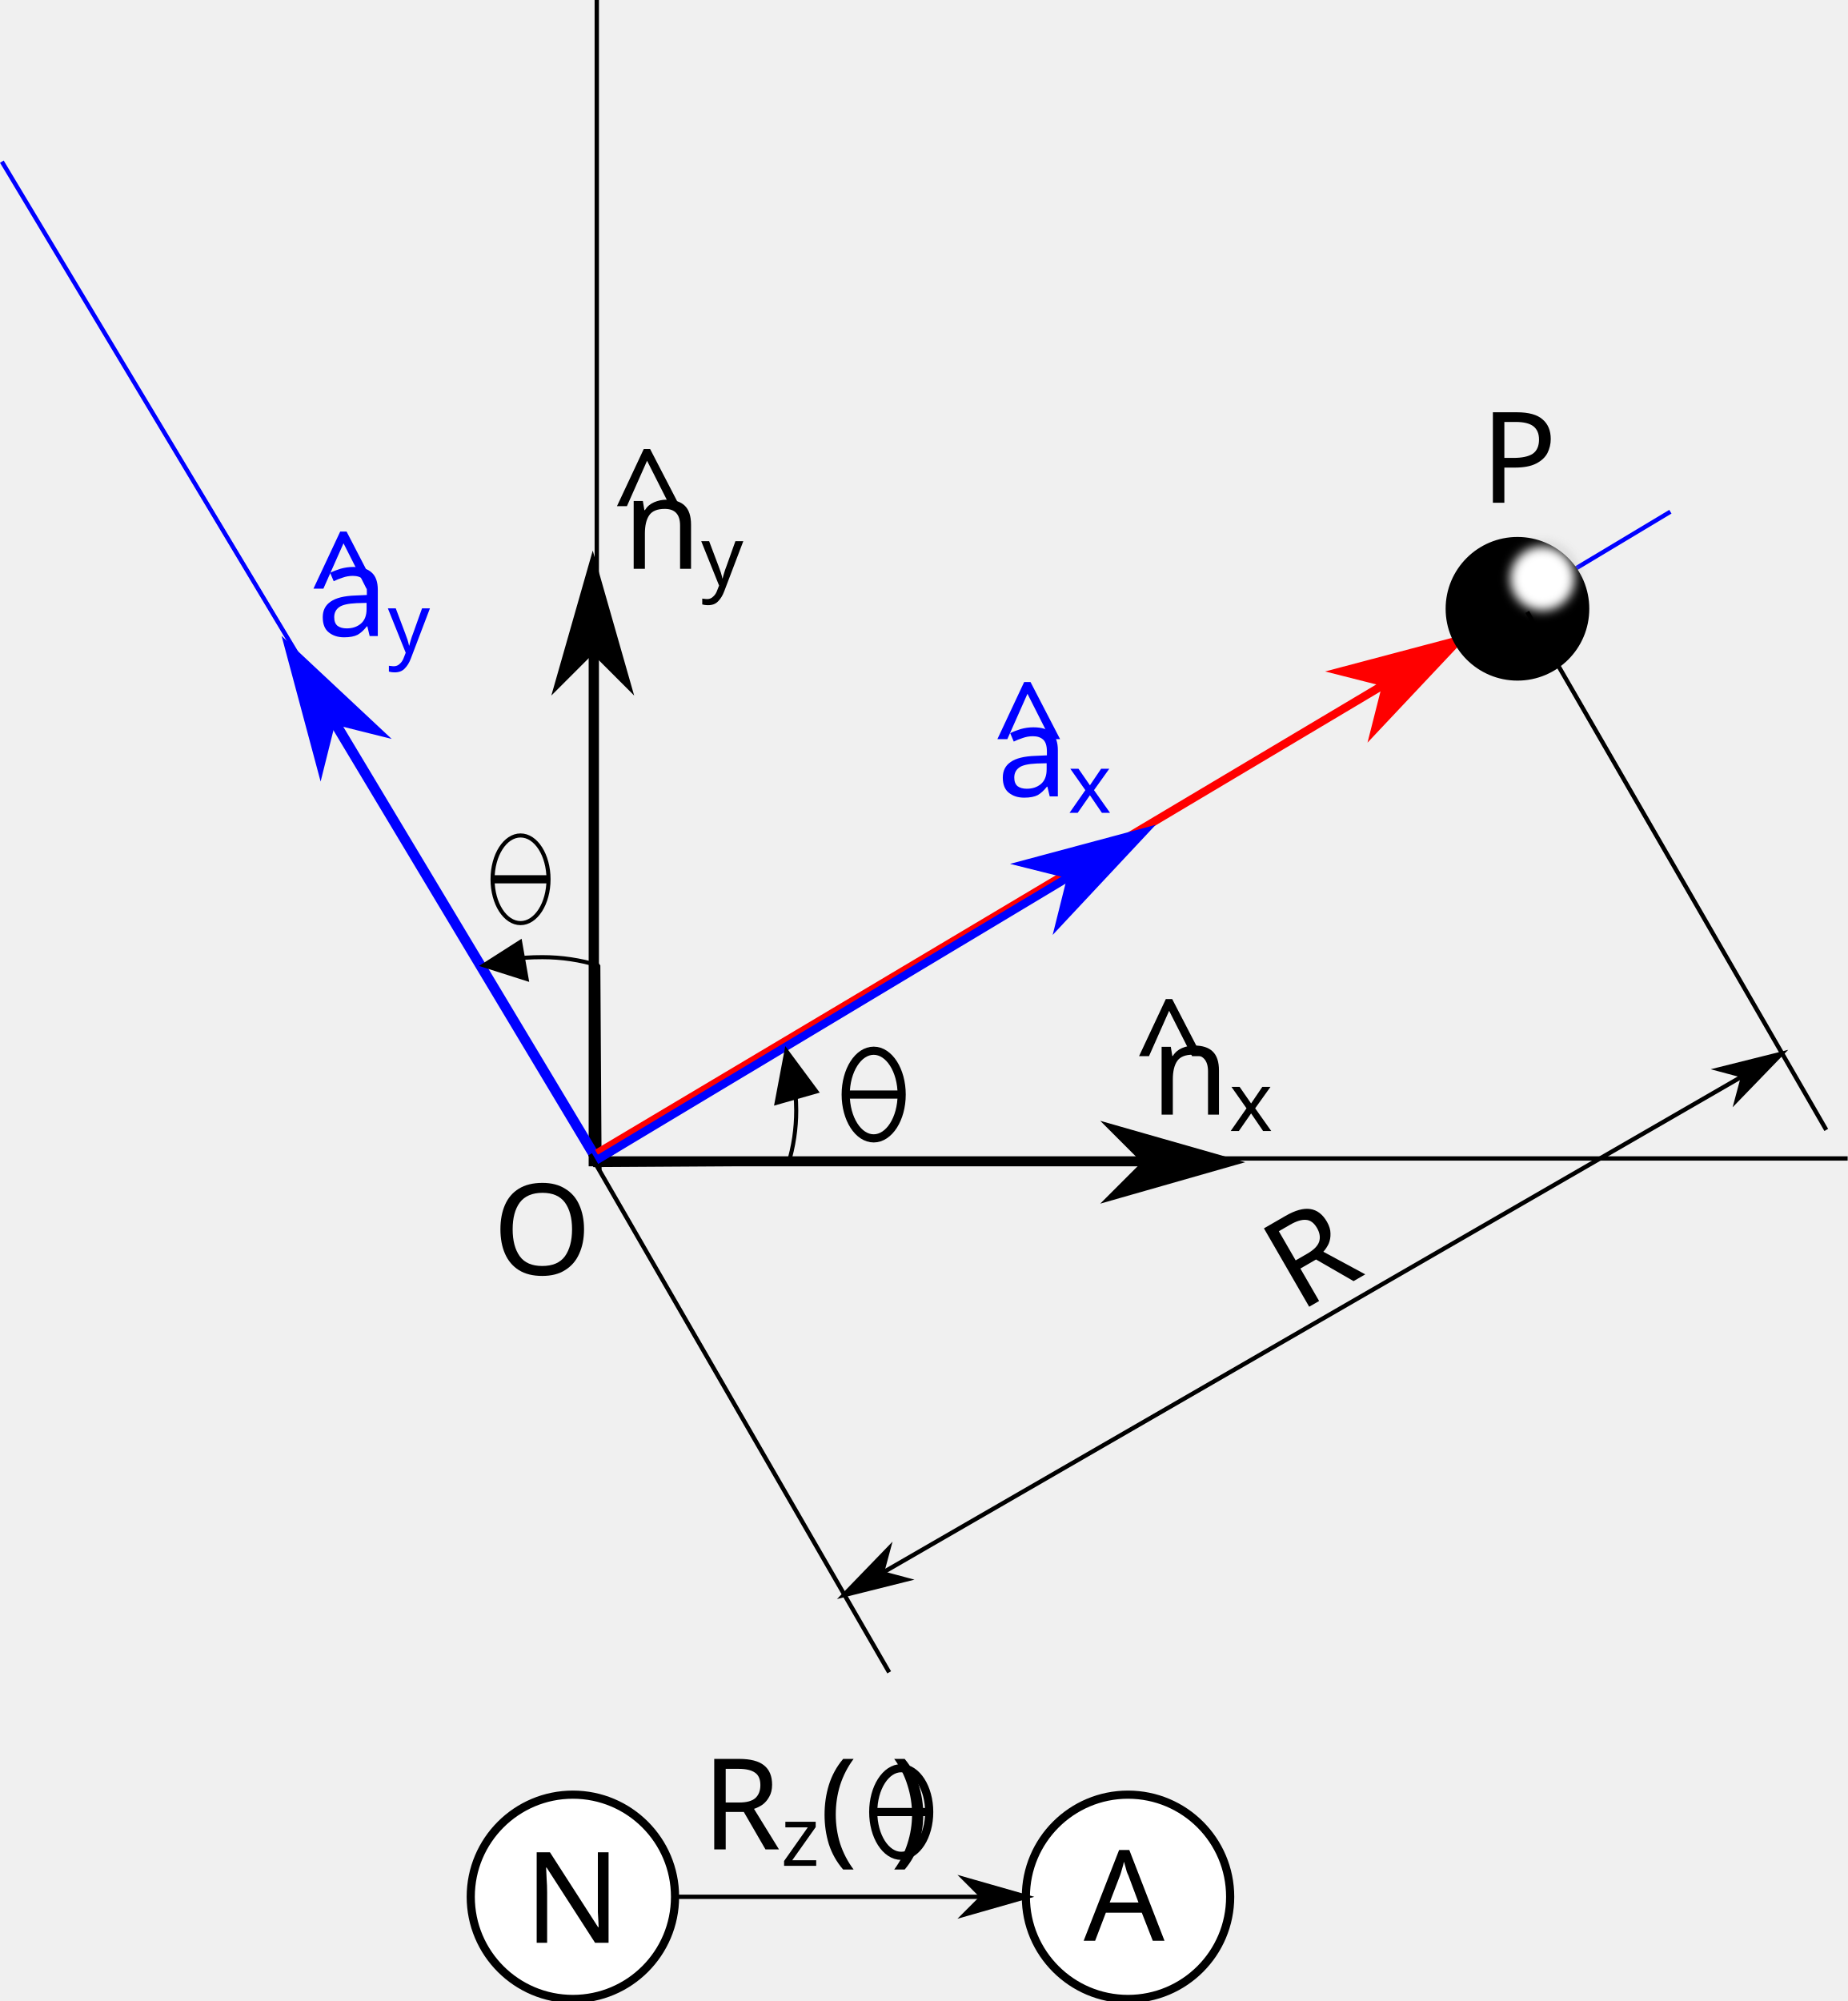
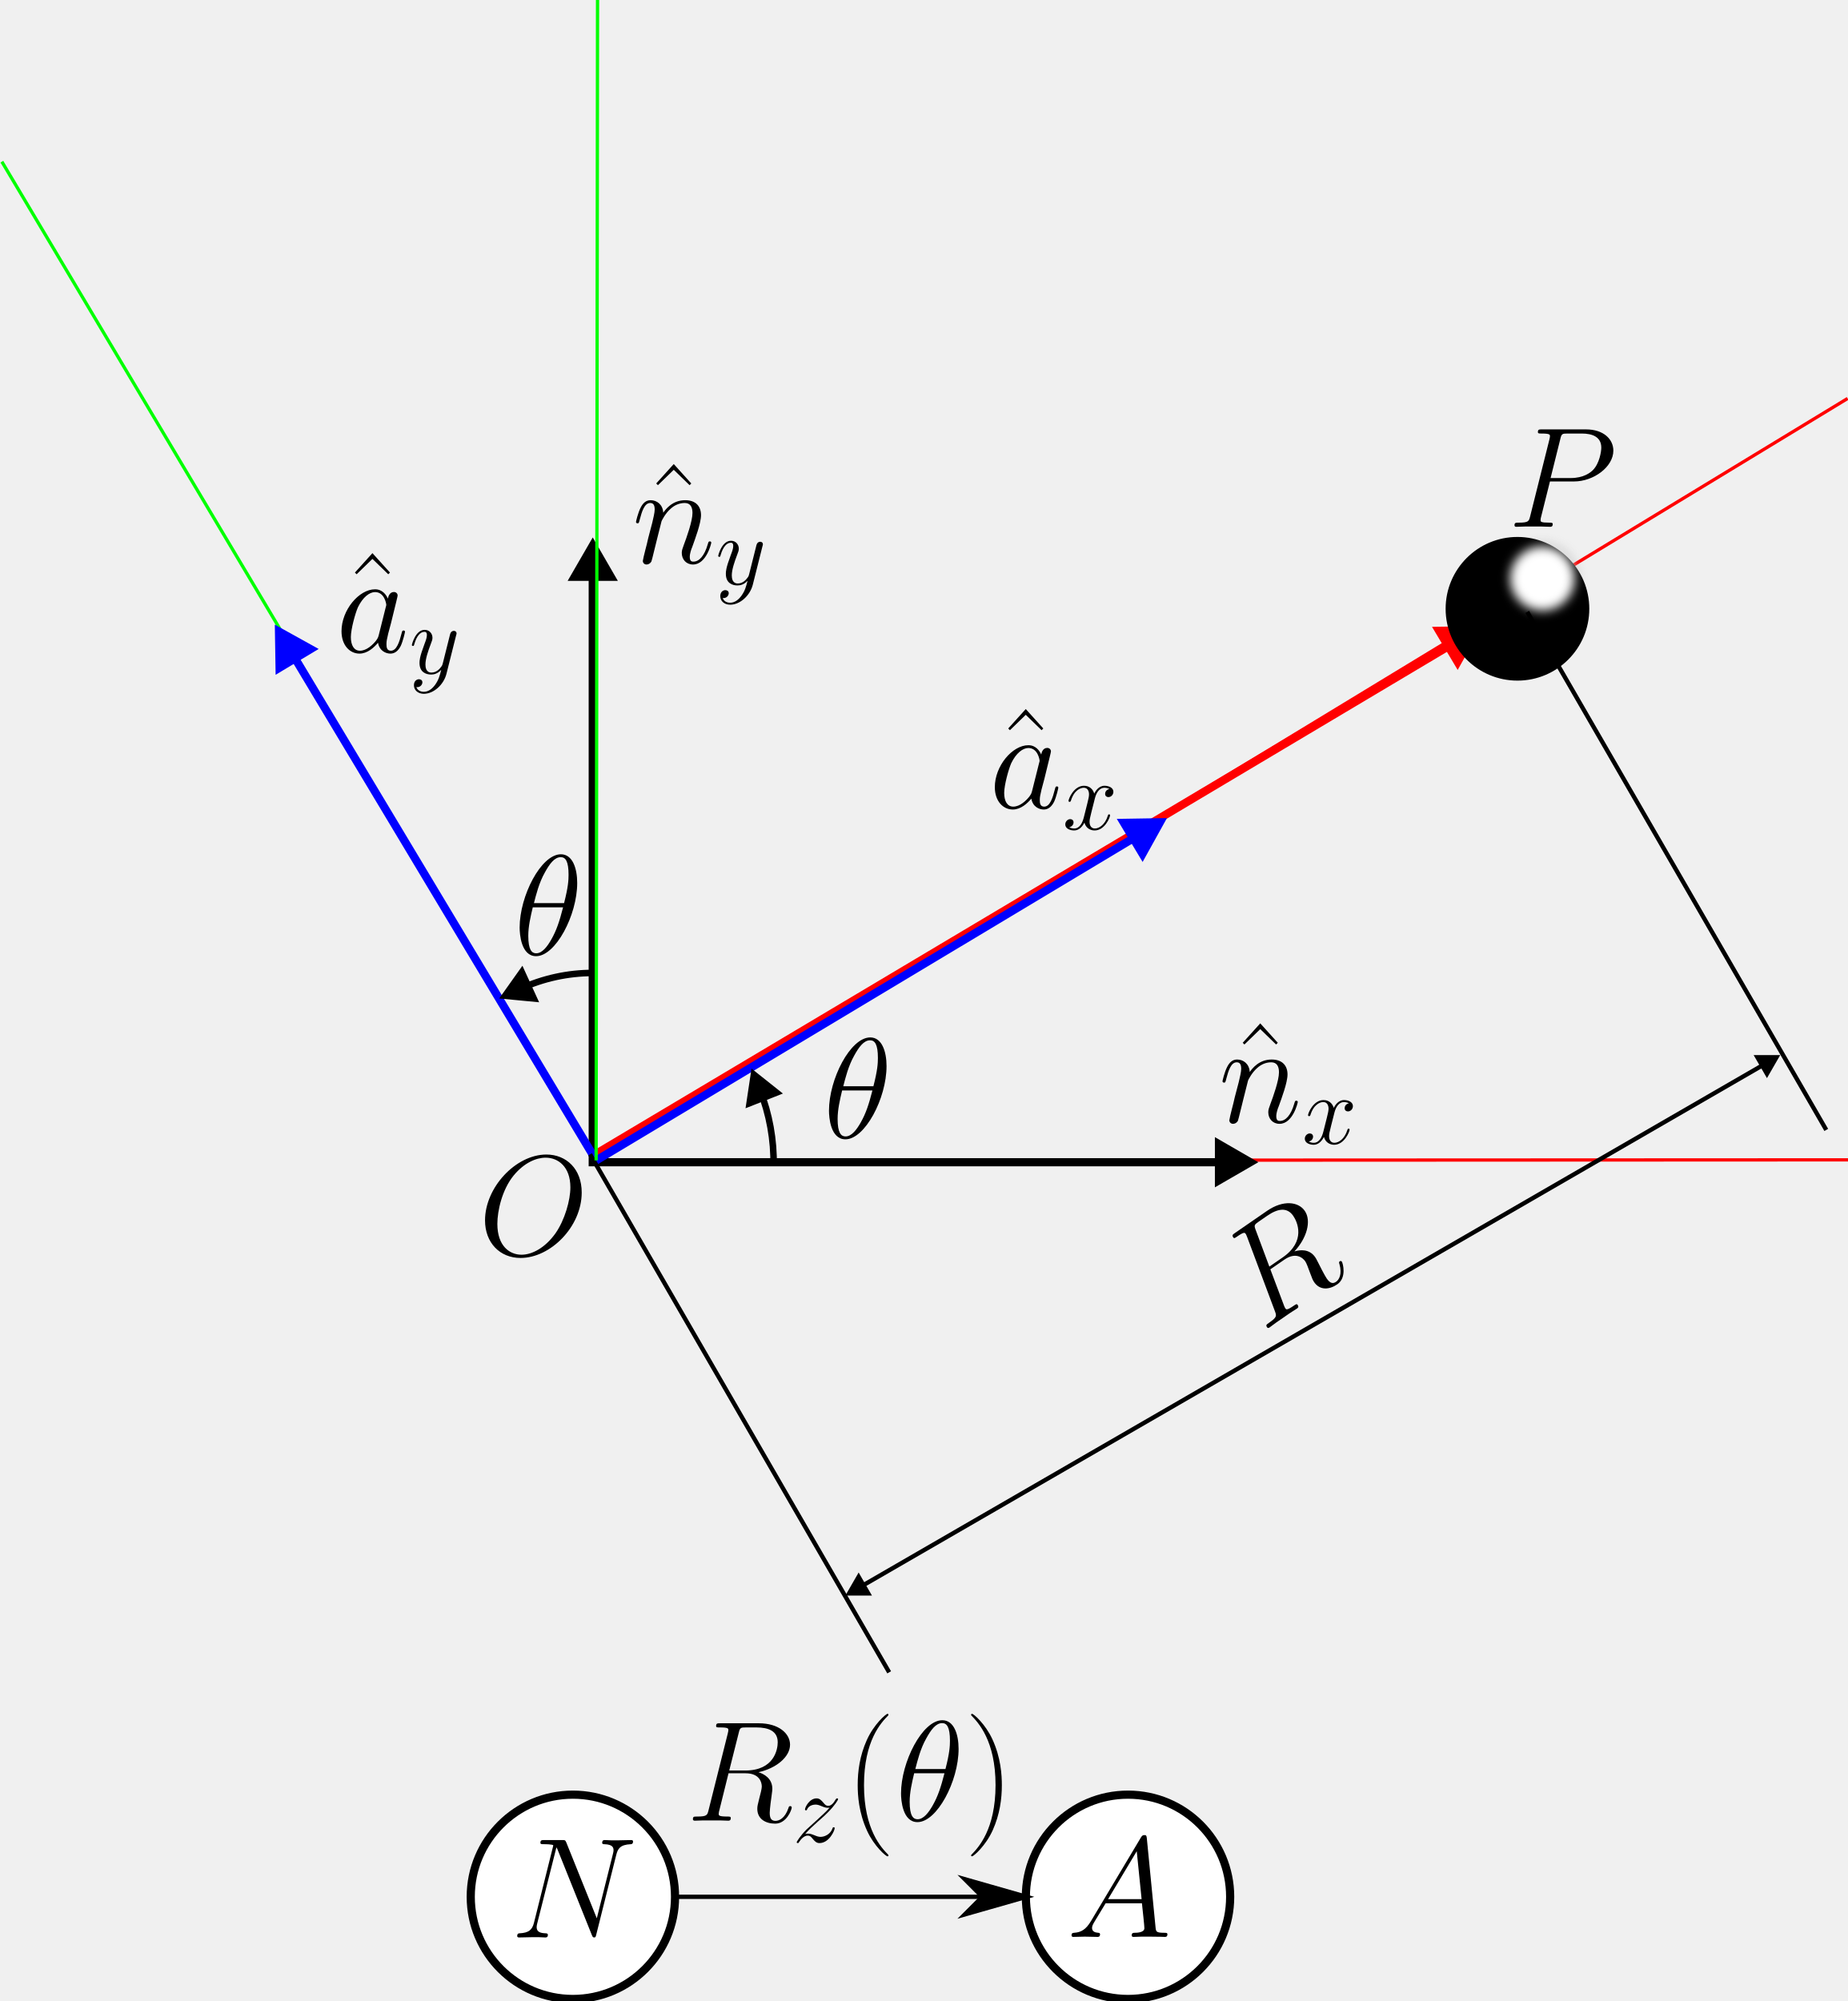
<svg xmlns="http://www.w3.org/2000/svg" width="113.249mm" height="122.641mm" viewBox="0 0 113.249 122.641" version="1.1" id="svg942">
  <defs id="defs936">
+     <marker style="overflow:visible" id="Triangle" refX="0" refY="0" orient="auto-start-reverse" markerWidth="1" markerHeight="1" viewBox="0 0 1 1" preserveAspectRatio="xMidYMid">
+       <path transform="scale(0.5)" style="fill:context-stroke;fill-rule:evenodd;stroke:context-stroke;stroke-width:1pt" d="M 5.77,0 -2.88,5 V -5 Z" id="path135" />
+     </marker>
    <marker style="overflow:visible" id="marker1120" refX="0" refY="0" orient="auto">
      <path transform="matrix(-0.8,0,0,-0.8,-10,0)" style="fill:#000000;fill-opacity:1;fill-rule:evenodd;stroke:#000000;stroke-width:1pt;stroke-opacity:1" d="M 0,0 5,-5 -12.5,0 5,5 Z" id="path1118" />
-     </marker>
-     <marker style="overflow:visible" id="marker3114" refX="0" refY="0" orient="auto">
-       <path transform="matrix(-0.8,0,0,-0.8,-10,0)" style="fill:#000000;fill-opacity:1;fill-rule:evenodd;stroke:#000000;stroke-width:1pt;stroke-opacity:1" d="M 0,0 5,-5 -12.5,0 5,5 Z" id="path3112" />
    </marker>
    <marker style="overflow:visible" id="marker3050" refX="0" refY="0" orient="auto">
      <path transform="matrix(0.8,0,0,0.8,10,0)" style="fill:#000000;fill-opacity:1;fill-rule:evenodd;stroke:#000000;stroke-width:1pt;stroke-opacity:1" d="M 0,0 5,-5 -12.5,0 5,5 Z" id="path3048" />
    </marker>
    <marker style="overflow:visible" id="marker2801" refX="0" refY="0" orient="auto">
      <path transform="matrix(-0.8,0,0,-0.8,-10,0)" style="fill:#0000ff;fill-opacity:1;fill-rule:evenodd;stroke:#0000ff;stroke-width:1pt;stroke-opacity:1" d="M 0,0 5,-5 -12.5,0 5,5 Z" id="path2799" />
    </marker>
    <marker style="overflow:visible" id="marker2791" refX="0" refY="0" orient="auto">
      <path transform="matrix(0.8,0,0,0.8,10,0)" style="fill:#0000ff;fill-opacity:1;fill-rule:evenodd;stroke:#0000ff;stroke-width:1pt;stroke-opacity:1" d="M 0,0 5,-5 -12.5,0 5,5 Z" id="path2789" />
    </marker>
-     <marker style="overflow:visible" id="Arrow1Lend" refX="0" refY="0" orient="auto">
-       <path transform="matrix(-0.8,0,0,-0.8,-10,0)" style="fill:#000000;fill-opacity:1;fill-rule:evenodd;stroke:#000000;stroke-width:1pt;stroke-opacity:1" d="M 0,0 5,-5 -12.5,0 5,5 Z" id="path1512" />
-     </marker>
-     <marker style="overflow:visible" id="marker1787" refX="0" refY="0" orient="auto">
-       <path transform="matrix(0.8,0,0,0.8,10,0)" style="fill:#000000;fill-opacity:1;fill-rule:evenodd;stroke:#000000;stroke-width:1pt;stroke-opacity:1" d="M 0,0 5,-5 -12.5,0 5,5 Z" id="path1785" />
-     </marker>
    <marker style="overflow:visible" id="Arrow1Lstart" refX="0" refY="0" orient="auto">
      <path transform="matrix(0.8,0,0,0.8,10,0)" style="fill:#000000;fill-opacity:1;fill-rule:evenodd;stroke:#000000;stroke-width:1pt;stroke-opacity:1" d="M 0,0 5,-5 -12.5,0 5,5 Z" id="path1509" />
    </marker>
    <marker style="overflow:visible" id="marker2416" refX="0" refY="0" orient="auto">
      <path transform="matrix(-0.8,0,0,-0.8,-10,0)" style="fill:#ff0000;fill-opacity:1;fill-rule:evenodd;stroke:#ff0000;stroke-width:1pt;stroke-opacity:1" d="M 0,0 5,-5 -12.5,0 5,5 Z" id="path2414" />
    </marker>
-     <filter style="color-interpolation-filters:sRGB" id="filter2408" x="-0.184" width="1.369" y="-0.184" height="1.369">
+     <filter style="color-interpolation-filters:sRGB" id="filter2408" x="-0.193" width="1.386" y="-0.193" height="1.386">
      <feGaussianBlur stdDeviation="0.523" id="feGaussianBlur2410" />
    </filter>
  </defs>
-   <g id="layer1" transform="translate(-18.82336,-73.65797)">
+   <g id="layer1" transform="translate(-18.8234, -73.658)">
+     <path style="fill:none;stroke:#ff0000;stroke-width:0.2;stroke-dasharray:none" d="m 55.363,144.781 76.761,-0.036" id="path4" />
+     <path style="fill:none;stroke:#ff0000;stroke-width:0.2;stroke-dasharray:none" d="M 55.402,144.66 132.073,98.079" id="path3" />
    <circle style="fill:#ffffff;stroke:#000000;stroke-width:0.5;stroke-linejoin:bevel;stroke-miterlimit:4;stroke-dasharray:none" id="path1112" cx="53.938" cy="189.913" r="6.261" />
-     <path id="path1070" style="fill:none;stroke:#000000;stroke-width:0.25;stroke-linejoin:bevel;stroke-miterlimit:4;stroke-dasharray:none" d="m 48.299,133.005 7.275,12.354 -0.078,-12.527 c -1.108,-0.338 -2.26,-0.509 -3.42,-0.509 -1.471,-2e-5 -2.411,0.145 -3.777,0.682 z" />
-     <path style="fill:none;stroke:#000000;stroke-width:0.265px;stroke-linecap:butt;stroke-linejoin:miter;stroke-opacity:1" d="M 55.402,73.658 V 144.66 H 132.073" id="path1505" />
-     <path style="fill:none;stroke:#000000;stroke-width:0.5;stroke-linecap:butt;stroke-linejoin:miter;stroke-miterlimit:4;stroke-dasharray:none;stroke-opacity:1;marker-start:url(#marker1787);marker-end:url(#Arrow1Lend)" d="m 55.155,108.373 v 36.518 h 39.021" id="path1507" />
-     <path id="path1064" style="fill:none;stroke:#000000;stroke-width:0.25;stroke-linejoin:bevel;stroke-miterlimit:4;stroke-dasharray:none" d="m 66.85,137.633 -11.664,7.43 11.955,-0.075 a 10.878,11.033 0 0 0 0.486,-3.261 10.878,11.033 0 0 0 -0.777,-4.094 z" />
-     <path style="fill:none;stroke:#0000ff;stroke-width:0.265px;stroke-linecap:butt;stroke-linejoin:miter;stroke-opacity:1" d="m 18.937,83.566 36.52,60.89 65.751,-39.435" id="path2785" />
-     <path style="fill:none;stroke:#ff0000;stroke-width:0.5;stroke-linecap:butt;stroke-linejoin:miter;stroke-miterlimit:4;stroke-dasharray:none;stroke-opacity:1;marker-end:url(#marker2416)" d="M 55.42,144.342 108.145,112.943" id="path3016" />
-     <path style="fill:none;stroke:#0000ff;stroke-width:0.5;stroke-linecap:butt;stroke-linejoin:miter;stroke-miterlimit:4;stroke-dasharray:none;stroke-opacity:1;marker-start:url(#marker2791);marker-end:url(#marker2801)" d="m 36.581,113.464 18.783,31.317 33.464,-20.07" id="path2787" />
+     <path style="fill:none;stroke:#000000;stroke-width:0.5;stroke-linecap:butt;stroke-linejoin:miter;stroke-miterlimit:4;stroke-dasharray:none;stroke-opacity:1;marker-start:url(#Triangle);marker-end:url(#Triangle)" d="m 55.155,108.373 v 36.518 h 39.021" id="path1507" />
+     <path style="fill:none;stroke:#ff0000;stroke-width:0.5;stroke-linecap:butt;stroke-linejoin:miter;stroke-miterlimit:4;stroke-dasharray:none;stroke-opacity:1;marker-end:url(#Triangle)" d="M 55.42,144.342 108.145,112.943" id="path3016" />
+     <path style="fill:none;stroke:#00ff00;stroke-width:0.2;stroke-dasharray:none" d="M 55.363,144.781 18.937,83.566" id="path2" />
+     <path style="fill:none;stroke:#0000ff;stroke-width:0.5;stroke-linecap:butt;stroke-linejoin:miter;stroke-miterlimit:4;stroke-dasharray:none;stroke-opacity:1;marker-start:url(#Triangle);marker-end:url(#Triangle)" d="m 36.581,113.464 18.783,31.317 33.464,-20.07" id="path2787" />
    <g id="g916" transform="matrix(0.5880029,0,0,0.5880029,31.88134,44.20566)">
      <circle style="opacity:1;mix-blend-mode:normal;fill:#000000;stroke:#000000;stroke-width:0.171" id="path1649" cx="135.974" cy="113.545" r="7.402" />
      <circle style="opacity:1;fill:#ffffff;stroke:#000000;stroke-width:0.118;filter:url(#filter2408)" id="path1651" cx="138.574" cy="110.383" r="3.407" />
    </g>
    <path style="fill:none;stroke:#000000;stroke-width:0.265px;stroke-linecap:butt;stroke-linejoin:miter;stroke-opacity:1" d="M 54.994,144.405 73.324,176.154" id="path3042" />
    <path style="fill:none;stroke:#000000;stroke-width:0.265px;stroke-linecap:butt;stroke-linejoin:miter;stroke-opacity:1" d="m 112.432,111.162 18.33,31.748" id="path3044" />
-     <path style="fill:none;stroke:#000000;stroke-width:0.265px;stroke-linecap:butt;stroke-linejoin:miter;stroke-opacity:1;marker-start:url(#marker3050);marker-end:url(#marker3114)" d="m 70.57,171.407 57.414,-33.148" id="path3046" />
-     <text xml:space="preserve" style="font-size:7.761px;line-height:1.25;font-family:sans-serif;stroke-width:0.265" x="8.173" y="182.683" id="text996" transform="rotate(-30)">
-       <tspan id="tspan994" x="8.173" y="182.683" style="stroke-width:0.265">R</tspan>
-     </text>
-     <text xml:space="preserve" style="font-size:7.761px;line-height:1.25;font-family:sans-serif;stroke-width:0.265" x="109.577" y="104.471" id="text1000">
-       <tspan id="tspan998" x="109.577" y="104.471" style="stroke-width:0.265">P</tspan>
-     </text>
-     <text xml:space="preserve" style="font-size:7.761px;line-height:1.25;font-family:sans-serif;stroke-width:0.265" x="49.027" y="151.782" id="text1004">
-       <tspan id="tspan1002" x="49.027" y="151.782" style="stroke-width:0.265">O</tspan>
-     </text>
-     <text xml:space="preserve" style="font-size:7.761px;line-height:1.25;font-family:sans-serif;stroke-width:0.265" x="89.369" y="141.97" id="text1008">
-       <tspan id="tspan1006" x="89.369" y="141.97" style="stroke-width:0.265">n<tspan style="font-size:65%;baseline-shift:sub" id="tspan1028">x</tspan>
-       </tspan>
-     </text>
-     <text xml:space="preserve" style="font-size:7.761px;line-height:1.25;font-family:sans-serif;stroke-width:0.265" x="57.008" y="108.519" id="text1012">
-       <tspan id="tspan1010" x="57.008" y="108.519" style="stroke-width:0.265">n<tspan style="font-size:65%;baseline-shift:sub" id="tspan1030">y</tspan>
-       </tspan>
-     </text>
-     <text xml:space="preserve" style="font-size:7.761px;line-height:1.25;font-family:sans-serif;fill:#0000ff;stroke-width:0.265" x="79.931" y="122.468" id="text1016">
-       <tspan id="tspan1014" x="79.931" y="122.468" style="fill:#0000ff;stroke-width:0.265">a<tspan style="font-size:65%;baseline-shift:sub" id="tspan1032">x</tspan>
-       </tspan>
-     </text>
-     <text xml:space="preserve" style="font-size:7.761px;line-height:1.25;font-family:sans-serif;fill:#0000ff;stroke-width:0.265" x="38.246" y="112.638" id="text1026">
-       <tspan id="tspan1024" x="38.246" y="112.638" style="fill:#0000ff;stroke-width:0.265">a<tspan style="font-size:65%;baseline-shift:sub" id="tspan1034">y</tspan>
-       </tspan>
-     </text>
-     <text xml:space="preserve" style="font-size:7.761px;line-height:1.25;font-family:sans-serif;stroke-width:0.265" x="88.344" y="140.466" id="text1038">
-       <tspan id="tspan1036" x="88.344" y="140.466" style="stroke-width:0.265">^</tspan>
-     </text>
-     <text xml:space="preserve" style="font-size:7.761px;line-height:1.25;font-family:sans-serif;stroke-width:0.265" x="56.343" y="106.756" id="text1042">
-       <tspan id="tspan1040" x="56.343" y="106.756" style="stroke-width:0.265">^</tspan>
-     </text>
-     <text xml:space="preserve" style="font-size:7.761px;line-height:1.25;font-family:sans-serif;fill:#0000ff;stroke-width:0.265" x="37.74" y="111.815" id="text1046">
-       <tspan id="tspan1044" x="37.74" y="111.815" style="fill:#0000ff;stroke-width:0.265">^</tspan>
-     </text>
-     <text xml:space="preserve" style="font-size:7.761px;line-height:1.25;font-family:sans-serif;fill:#0000ff;stroke-width:0.265" x="79.661" y="121.037" id="text1050">
-       <tspan id="tspan1048" x="79.661" y="121.037" style="fill:#0000ff;stroke-width:0.265">^</tspan>
-     </text>
-     <g id="g1094" transform="translate(26.52041,-5.963681)">
-       <ellipse style="fill:none;stroke:#000000;stroke-width:0.25;stroke-linejoin:bevel;stroke-miterlimit:4;stroke-dasharray:none" id="path1084" cx="24.209" cy="133.513" rx="1.715" ry="2.686" />
-       <path style="fill:none;stroke:#000000;stroke-width:0.5;stroke-linecap:butt;stroke-linejoin:miter;stroke-opacity:1;stroke-miterlimit:4;stroke-dasharray:none" d="m 22.495,133.513 h 3.429" id="path1086" />
+     <path style="fill:none;stroke:#000000;stroke-width:0.265px;stroke-linecap:butt;stroke-linejoin:miter;stroke-opacity:1;marker-start:url(#Triangle);marker-end:url(#Triangle)" d="m 71.454,170.978 55.672,-32.183" id="path3046" />
+     <circle style="fill:#ffffff;stroke:#000000;stroke-width:0.5;stroke-linejoin:bevel;stroke-miterlimit:4;stroke-dasharray:none" id="circle1114" cx="87.964" cy="189.913" r="6.261" />
+     <path style="fill:none;stroke:#000000;stroke-width:0.265px;stroke-linecap:butt;stroke-linejoin:miter;stroke-opacity:1;marker-end:url(#marker1120)" d="M 60.199,189.913 H 81.703" id="path1116" />
+     <path style="fill:none;stroke:#00ff00;stroke-width:0.2;stroke-dasharray:none" d="m 55.363,144.781 0.086,-71.123" id="path5" />
+     <g transform="translate(77.98029,149.121)" id="g6">
+       <g fill="#000000" fill-opacity="1" id="g2" transform="matrix(0.352778,0,0,0.352778,-9.395468,-12.49788)">
+         <g id="use1" transform="translate(1.993,19.205)">
+           <path d="m 10.984,-12.469 c 0,-2.531 -0.797,-4.984 -2.828,-4.984 -3.469,0 -7.172,7.266 -7.172,12.719 0,1.141 0.25,4.984 2.859,4.984 3.375,0 7.141,-7.094 7.141,-12.719 z m -7.516,3.5 c 0.375,-1.469 0.891,-3.547 1.891,-5.312 0.812,-1.484 1.672,-2.672 2.766,-2.672 0.828,0 1.359,0.703 1.359,3.078 0,0.891 -0.062,2.125 -0.781,4.906 z m 5.062,0.734 c -0.625,2.438 -1.141,4 -2.031,5.562 C 5.781,-1.406 4.906,-0.25 3.859,-0.25 c -0.766,0 -1.375,-0.594 -1.375,-3.047 0,-1.609 0.391,-3.297 0.781,-4.938 z m 0,0" id="path6" />
+         </g>
+       </g>
+       <g fill="#000000" fill-opacity="1" id="g54" transform="matrix(0.352778,0,0,0.352778,-28.356,-23.72252)">
+         <g id="g53" transform="translate(1.993,19.205)">
+           <path d="m 10.984,-12.469 c 0,-2.531 -0.797,-4.984 -2.828,-4.984 -3.469,0 -7.172,7.266 -7.172,12.719 0,1.141 0.25,4.984 2.859,4.984 3.375,0 7.141,-7.094 7.141,-12.719 z m -7.516,3.5 c 0.375,-1.469 0.891,-3.547 1.891,-5.312 0.812,-1.484 1.672,-2.672 2.766,-2.672 0.828,0 1.359,0.703 1.359,3.078 0,0.891 -0.062,2.125 -0.781,4.906 z m 5.062,0.734 c -0.625,2.438 -1.141,4 -2.031,5.562 C 5.781,-1.406 4.906,-0.25 3.859,-0.25 c -0.766,0 -1.375,-0.594 -1.375,-3.047 0,-1.609 0.391,-3.297 0.781,-4.938 z m 0,0" id="path53" />
+         </g>
+       </g>
    </g>
-     <g id="g1098" style="stroke-width:0.5;stroke-miterlimit:4;stroke-dasharray:none">
-       <ellipse style="fill:none;stroke:#000000;stroke-width:0.5;stroke-linejoin:bevel;stroke-miterlimit:4;stroke-dasharray:none" id="ellipse1088" cx="72.375" cy="140.743" rx="1.715" ry="2.686" />
-       <path style="fill:none;stroke:#000000;stroke-width:0.5;stroke-linecap:butt;stroke-linejoin:miter;stroke-opacity:1;stroke-miterlimit:4;stroke-dasharray:none" d="m 70.66,140.743 h 3.429" id="path1090" />
+     <g transform="translate(111.6542,99.97531)" id="g9">
+       <g fill="#000000" fill-opacity="1" id="g8" transform="matrix(0.352778,0,0,0.352778,-1.1165,-0.708422)">
+         <g id="g7" transform="translate(1.993,18.93)">
+           <path d="M 7.328,-7.875 H 11.5 c 3.422,0 6.844,-2.531 6.844,-5.359 0,-1.938 -1.641,-3.688 -4.766,-3.688 h -7.656 c -0.469,0 -0.688,0 -0.688,0.469 0,0.25 0.219,0.25 0.594,0.25 1.5,0 1.5,0.188 1.5,0.469 0,0.047 0,0.203 -0.094,0.562 l -3.344,13.344 c -0.219,0.859 -0.266,1.109 -2,1.109 -0.484,0 -0.719,0 -0.719,0.453 C 1.172,0 1.391,0 1.531,0 2,0 2.5,-0.047 2.969,-0.047 H 5.875 C 6.344,-0.047 6.859,0 7.328,0 7.531,0 7.812,0 7.812,-0.469 c 0,-0.25 -0.234,-0.25 -0.594,-0.25 -1.5,0 -1.516,-0.172 -1.516,-0.422 0,-0.125 0.016,-0.297 0.047,-0.422 z M 9.125,-15.234 c 0.219,-0.922 0.312,-0.969 1.281,-0.969 h 2.453 c 1.859,0 3.391,0.594 3.391,2.453 0,0.641 -0.312,2.75 -1.453,3.891 -0.422,0.438 -1.609,1.391 -3.875,1.391 H 7.438 Z m 0,0" id="path7" />
+         </g>
+       </g>
    </g>
-     <path style="fill:#000000;stroke:#000000;stroke-width:0.265px;stroke-linecap:butt;stroke-linejoin:miter;stroke-opacity:1" d="m 67.03,138.097 -0.593,3.14 2.411,-0.687 z" id="path1100" />
-     <path style="fill:#000000;stroke:#000000;stroke-width:0.265px;stroke-linecap:butt;stroke-linejoin:miter;stroke-opacity:1" d="m 48.492,132.82 2.6,0.826 -0.393,-2.235 z" id="path1102" />
-     <text xml:space="preserve" style="font-size:7.761px;line-height:1.25;font-family:sans-serif;stroke-width:0.265" x="50.968" y="192.73" id="text1106">
-       <tspan id="tspan1104" x="50.968" y="192.73" style="stroke-width:0.265">N</tspan>
-     </text>
-     <circle style="fill:#ffffff;stroke:#000000;stroke-width:0.5;stroke-linejoin:bevel;stroke-miterlimit:4;stroke-dasharray:none" id="circle1114" cx="87.964" cy="189.913" r="6.261" />
-     <text xml:space="preserve" style="font-size:7.761px;line-height:1.25;font-family:sans-serif;stroke-width:0.265" x="85.248" y="192.604" id="text1110">
-       <tspan id="tspan1108" x="85.248" y="192.604" style="stroke-width:0.265">A</tspan>
-     </text>
-     <path style="fill:none;stroke:#000000;stroke-width:0.265px;stroke-linecap:butt;stroke-linejoin:miter;stroke-opacity:1;marker-end:url(#marker1120)" d="M 60.199,189.913 H 81.703" id="path1116" />
-     <text xml:space="preserve" style="font-size:7.761px;line-height:1.25;font-family:sans-serif;stroke-width:0.265" x="61.852" y="187.007" id="text1190">
-       <tspan id="tspan1188" x="61.852" y="187.007" style="stroke-width:0.265">R<tspan style="font-size:65%;baseline-shift:sub" id="tspan1192">z</tspan>( )</tspan>
-     </text>
-     <g id="g1198" transform="translate(1.6872,43.97355)" style="stroke-width:0.5;stroke-miterlimit:4;stroke-dasharray:none">
-       <ellipse style="fill:none;stroke:#000000;stroke-width:0.5;stroke-linejoin:bevel;stroke-miterlimit:4;stroke-dasharray:none" id="ellipse1194" cx="72.375" cy="140.743" rx="1.715" ry="2.686" />
-       <path style="fill:none;stroke:#000000;stroke-width:0.5;stroke-linecap:butt;stroke-linejoin:miter;stroke-opacity:1;stroke-miterlimit:4;stroke-dasharray:none" d="m 70.66,140.743 h 3.429" id="path1196" />
+     <g transform="rotate(-34.59454,287.688,-74.4769)" id="g12">
+       <g fill="#000000" fill-opacity="1" id="g11" transform="matrix(0.352778,0,0,0.352778,-1.1165,-0.708422)">
+         <g id="g10" transform="translate(1.993,18.93)">
+           <path d="m 9.125,-15.234 c 0.219,-0.922 0.312,-0.969 1.281,-0.969 h 1.781 c 2.141,0 3.719,0.641 3.719,2.578 0,1.266 -0.641,4.906 -5.625,4.906 H 7.484 Z m 3.438,6.812 c 3.078,-0.672 5.484,-2.656 5.484,-4.781 0,-1.938 -1.969,-3.719 -5.406,-3.719 h -6.719 c -0.5,0 -0.719,0 -0.719,0.469 0,0.25 0.172,0.25 0.641,0.25 1.484,0 1.484,0.188 1.484,0.469 0,0.047 0,0.203 -0.094,0.562 l -3.344,13.344 C 3.672,-0.969 3.625,-0.719 1.906,-0.719 c -0.562,0 -0.734,0 -0.734,0.469 0,0.25 0.266,0.25 0.344,0.25 0.438,0 0.969,-0.047 1.438,-0.047 H 5.875 C 6.312,-0.047 6.844,0 7.281,0 7.484,0 7.75,0 7.75,-0.469 c 0,-0.25 -0.219,-0.25 -0.594,-0.25 -1.5,0 -1.5,-0.203 -1.5,-0.453 0,-0.016 0,-0.188 0.047,-0.391 l 1.656,-6.672 h 2.969 c 2.359,0 2.812,1.5 2.812,2.312 0,0.375 -0.25,1.344 -0.422,1.984 -0.281,1.141 -0.359,1.406 -0.359,1.875 0,1.766 1.438,2.578 3.109,2.578 2,0 2.875,-2.453 2.875,-2.797 0,-0.172 -0.125,-0.25 -0.281,-0.25 -0.188,0 -0.25,0.156 -0.297,0.344 -0.594,1.766 -1.609,2.219 -2.234,2.219 -0.609,0 -1.016,-0.281 -1.016,-1.391 0,-0.594 0.297,-2.859 0.328,-2.984 0.125,-0.906 0.125,-1.016 0.125,-1.203 0,-1.812 -1.469,-2.578 -2.406,-2.875 z m 0,0" id="path9" />
+         </g>
+       </g>
    </g>
+     <g transform="translate(48.55354,144.4188)" id="g15">
+       <g fill="#000000" fill-opacity="1" id="g14" transform="matrix(0.352778,0,0,0.352778,-1.12201,-0.521009)">
+         <g id="g13" transform="translate(1.993,18.93)">
+           <path d="m 17.984,-10.859 c 0,-4.078 -2.672,-6.594 -6.141,-6.594 -5.297,0 -10.656,5.703 -10.656,11.438 0,3.891 2.578,6.531 6.172,6.531 5.203,0 10.625,-5.422 10.625,-11.375 z m -10.469,10.812 c -2.031,0 -4.188,-1.484 -4.188,-5.359 0,-2.25 0.812,-5.938 2.844,-8.422 1.812,-2.188 3.891,-3.078 5.547,-3.078 2.188,0 4.297,1.594 4.297,5.156 0,2.203 -0.953,5.656 -2.609,8.016 -1.812,2.516 -4.062,3.688 -5.891,3.688 z m 0,0" id="path12" />
+         </g>
+       </g>
+     </g>
+     <g transform="translate(39.75585,107.5595)" id="g17">
+       <g fill="#000000" fill-opacity="1" id="g4" transform="matrix(0.352778,0,0,0.352778,-1.05035,-0.706217)">
+         <g id="use3" transform="translate(2.679,19.205)">
+           <path d="m 5.672,-17.203 -3.047,3.375 0.297,0.297 2.75,-2.672 2.75,2.672 0.297,-0.297 z m 0,0" id="path15" />
+         </g>
+       </g>
+       <g fill="#000000" fill-opacity="1" id="g5" transform="matrix(0.352778,0,0,0.352778,-1.05035,-0.706217)">
+         <g id="use4" transform="translate(1.993,19.207)">
+           <path d="m 7.453,-2.953 c -0.125,0.422 -0.125,0.469 -0.469,0.953 -0.547,0.688 -1.625,1.75 -2.797,1.75 -1.016,0 -1.578,-0.922 -1.578,-2.375 0,-1.359 0.766,-4.141 1.234,-5.188 0.844,-1.734 2,-2.625 2.969,-2.625 1.641,0 1.953,2.031 1.953,2.234 0,0.031 -0.062,0.344 -0.094,0.391 z m 1.594,-6.344 c -0.281,-0.641 -0.938,-1.625 -2.234,-1.625 -2.797,0 -5.828,3.609 -5.828,7.281 0,2.453 1.438,3.891 3.125,3.891 1.375,0 2.531,-1.062 3.219,-1.891 C 7.578,-0.172 8.75,0.25 9.484,0.25 c 0.75,0 1.344,-0.453 1.797,-1.344 0.391,-0.844 0.734,-2.344 0.734,-2.453 0,-0.125 -0.094,-0.219 -0.25,-0.219 -0.219,0 -0.25,0.125 -0.344,0.5 C 11.047,-1.812 10.578,-0.25 9.562,-0.25 c -0.719,0 -0.766,-0.641 -0.766,-1.141 0,-0.562 0.078,-0.844 0.297,-1.812 0.172,-0.609 0.297,-1.156 0.5,-1.875 0.906,-3.719 1.141,-4.609 1.141,-4.766 0,-0.344 -0.281,-0.609 -0.641,-0.609 -0.797,0 -1,0.859 -1.047,1.156 z m 0,0" id="path16" />
+         </g>
+       </g>
+       <g fill="#000000" fill-opacity="1" id="g16" transform="matrix(0.352778,0,0,0.352778,-1.05035,-0.706217)">
+         <g id="use5" transform="translate(14.733,22.925)">
+           <path d="m 4.531,1.922 c -0.469,0.656 -1.141,1.25 -1.984,1.25 -0.203,0 -1.031,-0.031 -1.297,-0.828 0.062,0.016 0.141,0.016 0.172,0.016 0.531,0 0.875,-0.453 0.875,-0.844 0,-0.391 -0.328,-0.531 -0.594,-0.531 -0.281,0 -0.875,0.203 -0.875,1.047 0,0.875 0.734,1.484 1.719,1.484 1.719,0 3.469,-1.594 3.938,-3.5 l 1.688,-6.719 c 0.031,-0.078 0.062,-0.188 0.062,-0.281 0,-0.266 -0.203,-0.438 -0.469,-0.438 -0.156,0 -0.516,0.062 -0.656,0.594 L 5.844,-1.781 C 5.75,-1.469 5.75,-1.422 5.609,-1.234 5.266,-0.75 4.703,-0.172 3.875,-0.172 c -0.969,0 -1.047,-0.953 -1.047,-1.406 0,-0.984 0.453,-2.312 0.922,-3.547 0.188,-0.5 0.297,-0.75 0.297,-1.094 0,-0.719 -0.516,-1.375 -1.359,-1.375 -1.578,0 -2.219,2.5 -2.219,2.641 0,0.062 0.062,0.156 0.188,0.156 0.156,0 0.172,-0.078 0.234,-0.312 C 1.312,-6.562 1.969,-7.25 2.641,-7.25 c 0.156,0 0.438,0 0.438,0.562 0,0.453 -0.188,0.953 -0.438,1.609 -0.844,2.25 -0.844,2.828 -0.844,3.234 0,1.641 1.172,2.016 2.031,2.016 0.5,0 1.109,-0.156 1.719,-0.797 L 5.562,-0.609 C 5.297,0.406 5.125,1.078 4.531,1.922 Z m 0,0" id="path8" />
+         </g>
+       </g>
+     </g>
+     <g transform="translate(79.8005,117.1156)" id="g24">
+       <g fill="#000000" fill-opacity="1" id="g19" transform="matrix(0.352778,0,0,0.352778,-1.05035,-0.70657)">
+         <g id="g18" transform="translate(2.679,19.206)">
+           <path d="m 5.672,-17.203 -3.047,3.375 0.297,0.297 2.75,-2.672 2.75,2.672 0.297,-0.297 z m 0,0" id="path17" />
+         </g>
+       </g>
+       <g fill="#000000" fill-opacity="1" id="g21" transform="matrix(0.352778,0,0,0.352778,-1.05035,-0.70657)">
+         <g id="g20" transform="translate(1.993,19.207)">
+           <path d="m 7.453,-2.953 c -0.125,0.422 -0.125,0.469 -0.469,0.953 -0.547,0.688 -1.625,1.75 -2.797,1.75 -1.016,0 -1.578,-0.922 -1.578,-2.375 0,-1.359 0.766,-4.141 1.234,-5.188 0.844,-1.734 2,-2.625 2.969,-2.625 1.641,0 1.953,2.031 1.953,2.234 0,0.031 -0.062,0.344 -0.094,0.391 z m 1.594,-6.344 c -0.281,-0.641 -0.938,-1.625 -2.234,-1.625 -2.797,0 -5.828,3.609 -5.828,7.281 0,2.453 1.438,3.891 3.125,3.891 1.375,0 2.531,-1.062 3.219,-1.891 C 7.578,-0.172 8.75,0.25 9.484,0.25 c 0.75,0 1.344,-0.453 1.797,-1.344 0.391,-0.844 0.734,-2.344 0.734,-2.453 0,-0.125 -0.094,-0.219 -0.25,-0.219 -0.219,0 -0.25,0.125 -0.344,0.5 C 11.047,-1.812 10.578,-0.25 9.562,-0.25 c -0.719,0 -0.766,-0.641 -0.766,-1.141 0,-0.562 0.078,-0.844 0.297,-1.812 0.172,-0.609 0.297,-1.156 0.5,-1.875 0.906,-3.719 1.141,-4.609 1.141,-4.766 0,-0.344 -0.281,-0.609 -0.641,-0.609 -0.797,0 -1,0.859 -1.047,1.156 z m 0,0" id="path19" />
+         </g>
+       </g>
+       <g fill="#000000" fill-opacity="1" id="g23" transform="matrix(0.352778,0,0,0.352778,-1.05035,-0.70657)">
+         <g id="g22" transform="translate(14.733,22.925)">
+           <path d="m 8.156,-7.031 c -0.547,0.109 -0.75,0.516 -0.75,0.844 0,0.422 0.328,0.562 0.562,0.562 0.516,0 0.875,-0.453 0.875,-0.922 0,-0.719 -0.812,-1.047 -1.547,-1.047 -1.047,0 -1.625,1.031 -1.781,1.359 -0.406,-1.297 -1.469,-1.359 -1.781,-1.359 -1.75,0 -2.688,2.25 -2.688,2.641 0,0.062 0.078,0.156 0.188,0.156 0.141,0 0.172,-0.109 0.219,-0.172 C 2.031,-6.891 3.188,-7.25 3.688,-7.25 c 0.766,0 0.922,0.719 0.922,1.141 0,0.375 -0.094,0.766 -0.297,1.594 L 3.719,-2.156 c -0.25,1.031 -0.75,1.984 -1.672,1.984 -0.078,0 -0.516,0 -0.875,-0.219 0.625,-0.125 0.75,-0.641 0.75,-0.844 0,-0.344 -0.25,-0.562 -0.578,-0.562 -0.406,0 -0.859,0.375 -0.859,0.922 0,0.719 0.812,1.047 1.547,1.047 0.828,0 1.406,-0.656 1.781,-1.359 0.266,1.016 1.125,1.359 1.766,1.359 1.75,0 2.688,-2.25 2.688,-2.641 0,-0.078 -0.062,-0.156 -0.172,-0.156 -0.156,0 -0.172,0.094 -0.219,0.234 -0.469,1.516 -1.469,2.219 -2.25,2.219 -0.594,0 -0.922,-0.453 -0.922,-1.156 0,-0.375 0.062,-0.656 0.344,-1.781 l 0.594,-2.344 C 5.906,-6.484 6.484,-7.25 7.281,-7.25 c 0.031,0 0.516,0 0.875,0.219 z m 0,0" id="path21" />
+         </g>
+       </g>
+     </g>
+     <g transform="translate(57.80628,102.0989)" id="g31">
+       <g fill="#000000" fill-opacity="1" id="g26" transform="matrix(0.352778,0,0,0.352778,-0.940109,-0.706217)">
+         <g id="g25" transform="translate(3.552,19.205)">
+           <path d="m 5.672,-17.203 -3.047,3.375 0.297,0.297 2.75,-2.672 2.75,2.672 0.297,-0.297 z m 0,0" id="path24" />
+         </g>
+       </g>
+       <g fill="#000000" fill-opacity="1" id="g28" transform="matrix(0.352778,0,0,0.352778,-0.940109,-0.706217)">
+         <g id="g27" transform="translate(1.993,19.207)">
+           <path d="M 5.109,-7.266 C 5.156,-7.406 5.781,-8.656 6.688,-9.438 c 0.641,-0.594 1.484,-1 2.453,-1 1,0 1.344,0.75 1.344,1.734 0,1.422 -1.016,4.25 -1.516,5.578 C 8.75,-2.531 8.625,-2.203 8.625,-1.766 c 0,1.125 0.766,2.016 1.953,2.016 2.312,0 3.172,-3.641 3.172,-3.797 0,-0.125 -0.094,-0.219 -0.25,-0.219 -0.219,0 -0.234,0.078 -0.359,0.5 C 12.562,-1.234 11.625,-0.25 10.656,-0.25 c -0.25,0 -0.641,-0.016 -0.641,-0.812 0,-0.625 0.266,-1.359 0.422,-1.719 0.484,-1.359 1.531,-4.125 1.531,-5.547 0,-1.484 -0.859,-2.594 -2.75,-2.594 -2.203,0 -3.375,1.547 -3.812,2.172 -0.078,-1.406 -1.094,-2.172 -2.188,-2.172 -0.797,0 -1.328,0.469 -1.75,1.312 -0.453,0.891 -0.797,2.375 -0.797,2.469 0,0.109 0.094,0.234 0.266,0.234 0.203,0 0.234,-0.031 0.375,-0.609 0.391,-1.5 0.844,-2.922 1.828,-2.922 0.578,0 0.781,0.406 0.781,1.141 0,0.547 -0.25,1.516 -0.422,2.281 L 2.797,-4.344 c -0.094,0.484 -0.375,1.594 -0.5,2.047 C 2.125,-1.656 1.859,-0.5 1.859,-0.375 1.859,-0.031 2.125,0.25 2.5,0.25 c 0.297,0 0.641,-0.156 0.844,-0.516 0.047,-0.125 0.281,-1 0.391,-1.5 l 0.547,-2.219 z m 0,0" id="path26" />
+         </g>
+       </g>
+       <g fill="#000000" fill-opacity="1" id="g30" transform="matrix(0.352778,0,0,0.352778,-0.940109,-0.706217)">
+         <g id="g29" transform="translate(16.48,22.925)">
+           <path d="m 4.531,1.922 c -0.469,0.656 -1.141,1.25 -1.984,1.25 -0.203,0 -1.031,-0.031 -1.297,-0.828 0.062,0.016 0.141,0.016 0.172,0.016 0.531,0 0.875,-0.453 0.875,-0.844 0,-0.391 -0.328,-0.531 -0.594,-0.531 -0.281,0 -0.875,0.203 -0.875,1.047 0,0.875 0.734,1.484 1.719,1.484 1.719,0 3.469,-1.594 3.938,-3.5 l 1.688,-6.719 c 0.031,-0.078 0.062,-0.188 0.062,-0.281 0,-0.266 -0.203,-0.438 -0.469,-0.438 -0.156,0 -0.516,0.062 -0.656,0.594 L 5.844,-1.781 C 5.75,-1.469 5.75,-1.422 5.609,-1.234 5.266,-0.75 4.703,-0.172 3.875,-0.172 c -0.969,0 -1.047,-0.953 -1.047,-1.406 0,-0.984 0.453,-2.312 0.922,-3.547 0.188,-0.5 0.297,-0.75 0.297,-1.094 0,-0.719 -0.516,-1.375 -1.359,-1.375 -1.578,0 -2.219,2.5 -2.219,2.641 0,0.062 0.062,0.156 0.188,0.156 0.156,0 0.172,-0.078 0.234,-0.312 C 1.312,-6.562 1.969,-7.25 2.641,-7.25 c 0.156,0 0.438,0 0.438,0.562 0,0.453 -0.188,0.953 -0.438,1.609 -0.844,2.25 -0.844,2.828 -0.844,3.234 0,1.641 1.172,2.016 2.031,2.016 0.5,0 1.109,-0.156 1.719,-0.797 L 5.562,-0.609 C 5.297,0.406 5.125,1.078 4.531,1.922 Z m 0,0" id="path28" />
+         </g>
+       </g>
+     </g>
+     <g transform="translate(93.75545,136.3795)" id="g38">
+       <g fill="#000000" fill-opacity="1" id="g33" transform="matrix(0.352778,0,0,0.352778,-0.940109,-0.70657)">
+         <g id="g32" transform="translate(3.552,19.206)">
+           <path d="m 5.672,-17.203 -3.047,3.375 0.297,0.297 2.75,-2.672 2.75,2.672 0.297,-0.297 z m 0,0" id="path31" />
+         </g>
+       </g>
+       <g fill="#000000" fill-opacity="1" id="g35" transform="matrix(0.352778,0,0,0.352778,-0.940109,-0.70657)">
+         <g id="g34" transform="translate(1.993,19.207)">
+           <path d="M 5.109,-7.266 C 5.156,-7.406 5.781,-8.656 6.688,-9.438 c 0.641,-0.594 1.484,-1 2.453,-1 1,0 1.344,0.75 1.344,1.734 0,1.422 -1.016,4.25 -1.516,5.578 C 8.75,-2.531 8.625,-2.203 8.625,-1.766 c 0,1.125 0.766,2.016 1.953,2.016 2.312,0 3.172,-3.641 3.172,-3.797 0,-0.125 -0.094,-0.219 -0.25,-0.219 -0.219,0 -0.234,0.078 -0.359,0.5 C 12.562,-1.234 11.625,-0.25 10.656,-0.25 c -0.25,0 -0.641,-0.016 -0.641,-0.812 0,-0.625 0.266,-1.359 0.422,-1.719 0.484,-1.359 1.531,-4.125 1.531,-5.547 0,-1.484 -0.859,-2.594 -2.75,-2.594 -2.203,0 -3.375,1.547 -3.812,2.172 -0.078,-1.406 -1.094,-2.172 -2.188,-2.172 -0.797,0 -1.328,0.469 -1.75,1.312 -0.453,0.891 -0.797,2.375 -0.797,2.469 0,0.109 0.094,0.234 0.266,0.234 0.203,0 0.234,-0.031 0.375,-0.609 0.391,-1.5 0.844,-2.922 1.828,-2.922 0.578,0 0.781,0.406 0.781,1.141 0,0.547 -0.25,1.516 -0.422,2.281 L 2.797,-4.344 c -0.094,0.484 -0.375,1.594 -0.5,2.047 C 2.125,-1.656 1.859,-0.5 1.859,-0.375 1.859,-0.031 2.125,0.25 2.5,0.25 c 0.297,0 0.641,-0.156 0.844,-0.516 0.047,-0.125 0.281,-1 0.391,-1.5 l 0.547,-2.219 z m 0,0" id="path33" />
+         </g>
+       </g>
+       <g fill="#000000" fill-opacity="1" id="g37" transform="matrix(0.352778,0,0,0.352778,-0.940109,-0.70657)">
+         <g id="g36" transform="translate(16.48,22.925)">
+           <path d="m 8.156,-7.031 c -0.547,0.109 -0.75,0.516 -0.75,0.844 0,0.422 0.328,0.562 0.562,0.562 0.516,0 0.875,-0.453 0.875,-0.922 0,-0.719 -0.812,-1.047 -1.547,-1.047 -1.047,0 -1.625,1.031 -1.781,1.359 -0.406,-1.297 -1.469,-1.359 -1.781,-1.359 -1.75,0 -2.688,2.25 -2.688,2.641 0,0.062 0.078,0.156 0.188,0.156 0.141,0 0.172,-0.109 0.219,-0.172 C 2.031,-6.891 3.188,-7.25 3.688,-7.25 c 0.766,0 0.922,0.719 0.922,1.141 0,0.375 -0.094,0.766 -0.297,1.594 L 3.719,-2.156 c -0.25,1.031 -0.75,1.984 -1.672,1.984 -0.078,0 -0.516,0 -0.875,-0.219 0.625,-0.125 0.75,-0.641 0.75,-0.844 0,-0.344 -0.25,-0.562 -0.578,-0.562 -0.406,0 -0.859,0.375 -0.859,0.922 0,0.719 0.812,1.047 1.547,1.047 0.828,0 1.406,-0.656 1.781,-1.359 0.266,1.016 1.125,1.359 1.766,1.359 1.75,0 2.688,-2.25 2.688,-2.641 0,-0.078 -0.062,-0.156 -0.172,-0.156 -0.156,0 -0.172,0.094 -0.219,0.234 -0.469,1.516 -1.469,2.219 -2.25,2.219 -0.594,0 -0.922,-0.453 -0.922,-1.156 0,-0.375 0.062,-0.656 0.344,-1.781 l 0.594,-2.344 C 5.906,-6.484 6.484,-7.25 7.281,-7.25 c 0.031,0 0.516,0 0.875,0.219 z m 0,0" id="path35" />
+         </g>
+       </g>
+     </g>
+     <g transform="translate(50.52542,186.4349)" id="g41">
+       <g fill="#000000" fill-opacity="1" id="g40" transform="matrix(0.352778,0,0,0.352778,-1.10547,-0.708422)">
+         <g id="g39" transform="translate(1.993,18.93)">
+           <path d="m 18.344,-14.328 c 0.266,-1.062 0.656,-1.797 2.547,-1.875 0.078,0 0.375,-0.031 0.375,-0.453 0,-0.266 -0.219,-0.266 -0.328,-0.266 -0.5,0 -1.75,0.047 -2.25,0.047 H 17.5 c -0.344,0 -0.797,-0.047 -1.141,-0.047 -0.156,0 -0.453,0 -0.453,0.469 0,0.25 0.203,0.25 0.375,0.25 1.484,0.047 1.594,0.609 1.594,1.062 0,0.219 -0.031,0.297 -0.109,0.641 L 14.969,-3.328 9.672,-16.5 c -0.188,-0.406 -0.203,-0.422 -0.75,-0.422 h -3.031 c -0.484,0 -0.719,0 -0.719,0.469 0,0.25 0.188,0.25 0.656,0.25 0.125,0 1.578,0 1.578,0.219 0,0.047 -0.047,0.25 -0.078,0.328 l -3.281,13.125 c -0.312,1.219 -0.906,1.734 -2.531,1.812 -0.125,0 -0.375,0.031 -0.375,0.469 0,0.25 0.25,0.25 0.328,0.25 0.484,0 1.75,-0.047 2.25,-0.047 h 1.188 C 5.25,-0.047 5.672,0 6.016,0 6.188,0 6.469,0 6.469,-0.469 c 0,-0.219 -0.25,-0.25 -0.344,-0.25 C 5.297,-0.75 4.516,-0.891 4.516,-1.781 c 0,-0.203 0.047,-0.422 0.094,-0.625 l 3.344,-13.25 c 0.156,0.25 0.156,0.297 0.25,0.516 l 5.891,14.688 C 14.219,-0.156 14.281,0 14.5,0 c 0.25,0 0.266,-0.078 0.375,-0.5 z m 0,0" id="path38" />
+         </g>
+       </g>
+     </g>
+     <g transform="translate(84.50269,186.1315)" id="g44">
+       <g fill="#000000" fill-opacity="1" id="g43" transform="matrix(0.352778,0,0,0.352778,-1.00074,-0.438326)">
+         <g id="g42" transform="translate(1.993,18.93)">
+           <path d="M 4.219,-2.75 C 3.344,-1.281 2.5,-0.797 1.312,-0.719 1.047,-0.688 0.844,-0.688 0.844,-0.25 c 0,0.156 0.125,0.25 0.297,0.25 0.453,0 1.562,-0.047 2,-0.047 C 3.859,-0.047 4.656,0 5.359,0 5.5,0 5.797,0 5.797,-0.469 c 0,-0.219 -0.203,-0.25 -0.344,-0.25 C 4.875,-0.766 4.406,-0.969 4.406,-1.562 c 0,-0.344 0.156,-0.625 0.469,-1.156 l 1.891,-3.125 h 6.312 c 0.031,0.219 0.031,0.422 0.062,0.641 0.062,0.641 0.359,3.219 0.359,3.688 0,0.75 -1.266,0.797 -1.656,0.797 -0.266,0 -0.547,0 -0.547,0.453 C 11.297,0 11.516,0 11.672,0 c 0.422,0 0.922,-0.047 1.344,-0.047 h 1.406 C 15.938,-0.047 17.031,0 17.047,0 17.219,0 17.5,0 17.5,-0.469 c 0,-0.25 -0.234,-0.25 -0.594,-0.25 -1.375,0 -1.391,-0.219 -1.469,-0.969 L 13.922,-17.156 C 13.875,-17.641 13.781,-17.688 13.5,-17.688 c -0.234,0 -0.391,0.047 -0.609,0.422 z m 2.969,-3.812 4.984,-8.328 0.844,8.328 z m 0,0" id="path41" />
+         </g>
+       </g>
+     </g>
+     <g transform="translate(61.295,178.699)" id="g51">
+       <g fill="#000000" fill-opacity="1" id="g46" transform="matrix(0.352778,0,0,0.352778,-1.1165,-0.704673)">
+         <g id="g45" transform="translate(1.993,20.56)">
+           <path d="m 9.125,-15.234 c 0.219,-0.922 0.312,-0.969 1.281,-0.969 h 1.781 c 2.141,0 3.719,0.641 3.719,2.578 0,1.266 -0.641,4.906 -5.625,4.906 H 7.484 Z m 3.438,6.812 c 3.078,-0.672 5.484,-2.656 5.484,-4.781 0,-1.938 -1.969,-3.719 -5.406,-3.719 h -6.719 c -0.5,0 -0.719,0 -0.719,0.469 0,0.25 0.172,0.25 0.641,0.25 1.484,0 1.484,0.188 1.484,0.469 0,0.047 0,0.203 -0.094,0.562 l -3.344,13.344 C 3.672,-0.969 3.625,-0.719 1.906,-0.719 c -0.562,0 -0.734,0 -0.734,0.469 0,0.25 0.266,0.25 0.344,0.25 0.438,0 0.969,-0.047 1.438,-0.047 H 5.875 C 6.312,-0.047 6.844,0 7.281,0 7.484,0 7.75,0 7.75,-0.469 c 0,-0.25 -0.219,-0.25 -0.594,-0.25 -1.5,0 -1.5,-0.203 -1.5,-0.453 0,-0.016 0,-0.188 0.047,-0.391 l 1.656,-6.672 h 2.969 c 2.359,0 2.812,1.5 2.812,2.312 0,0.375 -0.25,1.344 -0.422,1.984 -0.281,1.141 -0.359,1.406 -0.359,1.875 0,1.766 1.438,2.578 3.109,2.578 2,0 2.875,-2.453 2.875,-2.797 0,-0.172 -0.125,-0.25 -0.281,-0.25 -0.188,0 -0.25,0.156 -0.297,0.344 -0.594,1.766 -1.609,2.219 -2.234,2.219 -0.609,0 -1.016,-0.281 -1.016,-1.391 0,-0.594 0.297,-2.859 0.328,-2.984 0.125,-0.906 0.125,-1.016 0.125,-1.203 0,-1.812 -1.469,-2.578 -2.406,-2.875 z m 0,0" id="path10" />
+         </g>
+       </g>
+       <g fill="#000000" fill-opacity="1" id="g47" transform="matrix(0.352778,0,0,0.352778,-1.1165,-0.704673)">
+         <g id="use6" transform="translate(20.466,24.278)">
+           <path d="m 2.188,-1.391 c 0.734,-0.844 1.344,-1.375 2.203,-2.156 C 5.422,-4.438 5.875,-4.875 6.109,-5.125 7.312,-6.312 7.922,-7.312 7.922,-7.453 7.922,-7.594 7.781,-7.594 7.75,-7.594 c -0.125,0 -0.156,0.062 -0.25,0.188 -0.422,0.75 -0.844,1.109 -1.281,1.109 -0.359,0 -0.547,-0.156 -0.875,-0.578 -0.375,-0.422 -0.656,-0.719 -1.156,-0.719 -1.266,0 -2.016,1.562 -2.016,1.922 0,0.062 0.016,0.156 0.172,0.156 0.141,0 0.156,-0.062 0.203,-0.188 0.297,-0.688 1.125,-0.812 1.453,-0.812 0.359,0 0.703,0.125 1.062,0.281 0.656,0.281 0.922,0.281 1.109,0.281 0.109,0 0.188,0 0.266,-0.016 -0.562,0.672 -1.5,1.484 -2.266,2.203 l -1.75,1.594 c -1.047,1.062 -1.688,2.078 -1.688,2.203 0,0.109 0.094,0.141 0.203,0.141 0.094,0 0.109,-0.016 0.234,-0.219 C 1.453,-0.484 2,-1.125 2.641,-1.125 3,-1.125 3.172,-1 3.516,-0.562 3.844,-0.188 4.125,0.172 4.688,0.172 c 1.688,0 2.641,-2.188 2.641,-2.578 0,-0.078 -0.016,-0.172 -0.188,-0.172 -0.125,0 -0.156,0.062 -0.203,0.234 -0.375,1.016 -1.391,1.438 -2.062,1.438 -0.359,0 -0.703,-0.125 -1.062,-0.281 -0.703,-0.281 -0.891,-0.281 -1.109,-0.281 -0.172,0 -0.359,0 -0.516,0.078 z m 0,0" id="path11" />
+         </g>
+       </g>
+       <g fill="#000000" fill-opacity="1" id="g48" transform="matrix(0.352778,0,0,0.352778,-1.1165,-0.704673)">
+         <g id="use7" transform="translate(29.562,20.56)">
+           <path d="m 7.578,6.047 c 0,-0.031 0,-0.078 -0.062,-0.156 -1.141,-1.156 -4.188,-4.328 -4.188,-12.062 0,-7.734 2.984,-10.875 4.203,-12.109 0,-0.031 0.047,-0.078 0.047,-0.156 0,-0.078 -0.062,-0.125 -0.172,-0.125 -0.266,0 -2.375,1.828 -3.594,4.562 -1.234,2.75 -1.578,5.422 -1.578,7.812 0,1.781 0.172,4.797 1.656,8 1.188,2.578 3.219,4.375 3.516,4.375 0.125,0 0.172,-0.047 0.172,-0.141 z m 0,0" id="path47" />
+         </g>
+       </g>
+       <g fill="#000000" fill-opacity="1" id="g49" transform="matrix(0.352778,0,0,0.352778,-1.1165,-0.704673)">
+         <g id="use8" transform="translate(38.34,20.56)">
+           <path d="m 10.984,-12.469 c 0,-2.531 -0.797,-4.984 -2.828,-4.984 -3.469,0 -7.172,7.266 -7.172,12.719 0,1.141 0.25,4.984 2.859,4.984 3.375,0 7.141,-7.094 7.141,-12.719 z m -7.516,3.5 c 0.375,-1.469 0.891,-3.547 1.891,-5.312 0.812,-1.484 1.672,-2.672 2.766,-2.672 0.828,0 1.359,0.703 1.359,3.078 0,0.891 -0.062,2.125 -0.781,4.906 z m 5.062,0.734 c -0.625,2.438 -1.141,4 -2.031,5.562 C 5.781,-1.406 4.906,-0.25 3.859,-0.25 c -0.766,0 -1.375,-0.594 -1.375,-3.047 0,-1.609 0.391,-3.297 0.781,-4.938 z m 0,0" id="path13" />
+         </g>
+       </g>
+       <g fill="#000000" fill-opacity="1" id="g50" transform="matrix(0.352778,0,0,0.352778,-1.1165,-0.704673)">
+         <g id="use9" transform="translate(50.324,20.56)">
+           <path d="m 6.516,-6.172 c 0,-1.781 -0.172,-4.812 -1.656,-8 C 3.672,-16.75 1.641,-18.562 1.344,-18.562 c -0.078,0 -0.172,0.031 -0.172,0.156 0,0.047 0.016,0.062 0.047,0.125 1.188,1.234 4.203,4.375 4.203,12.094 0,7.719 -3,10.875 -4.203,12.109 C 1.188,5.969 1.172,6 1.172,6.047 c 0,0.125 0.094,0.141 0.172,0.141 0.266,0 2.375,-1.828 3.594,-4.547 1.234,-2.75 1.578,-5.438 1.578,-7.812 z m 0,0" id="path14" />
+         </g>
+       </g>
+     </g>
+     <path style="fill:none;stroke:#000000;stroke-width:0.4;stroke-dasharray:none;marker-start:url(#Triangle)" id="path51" d="m 65.406,140.472 a 11.087,11.601 0 0 1 0.834,4.639" />
+     <path style="fill:none;stroke:#000000;stroke-width:0.4;stroke-dasharray:none;marker-start:url(#Triangle)" id="path52" d="m 50.712,134.263 a 11.087,11.601 0 0 1 4.453,-0.972" />
  </g>
</svg>
